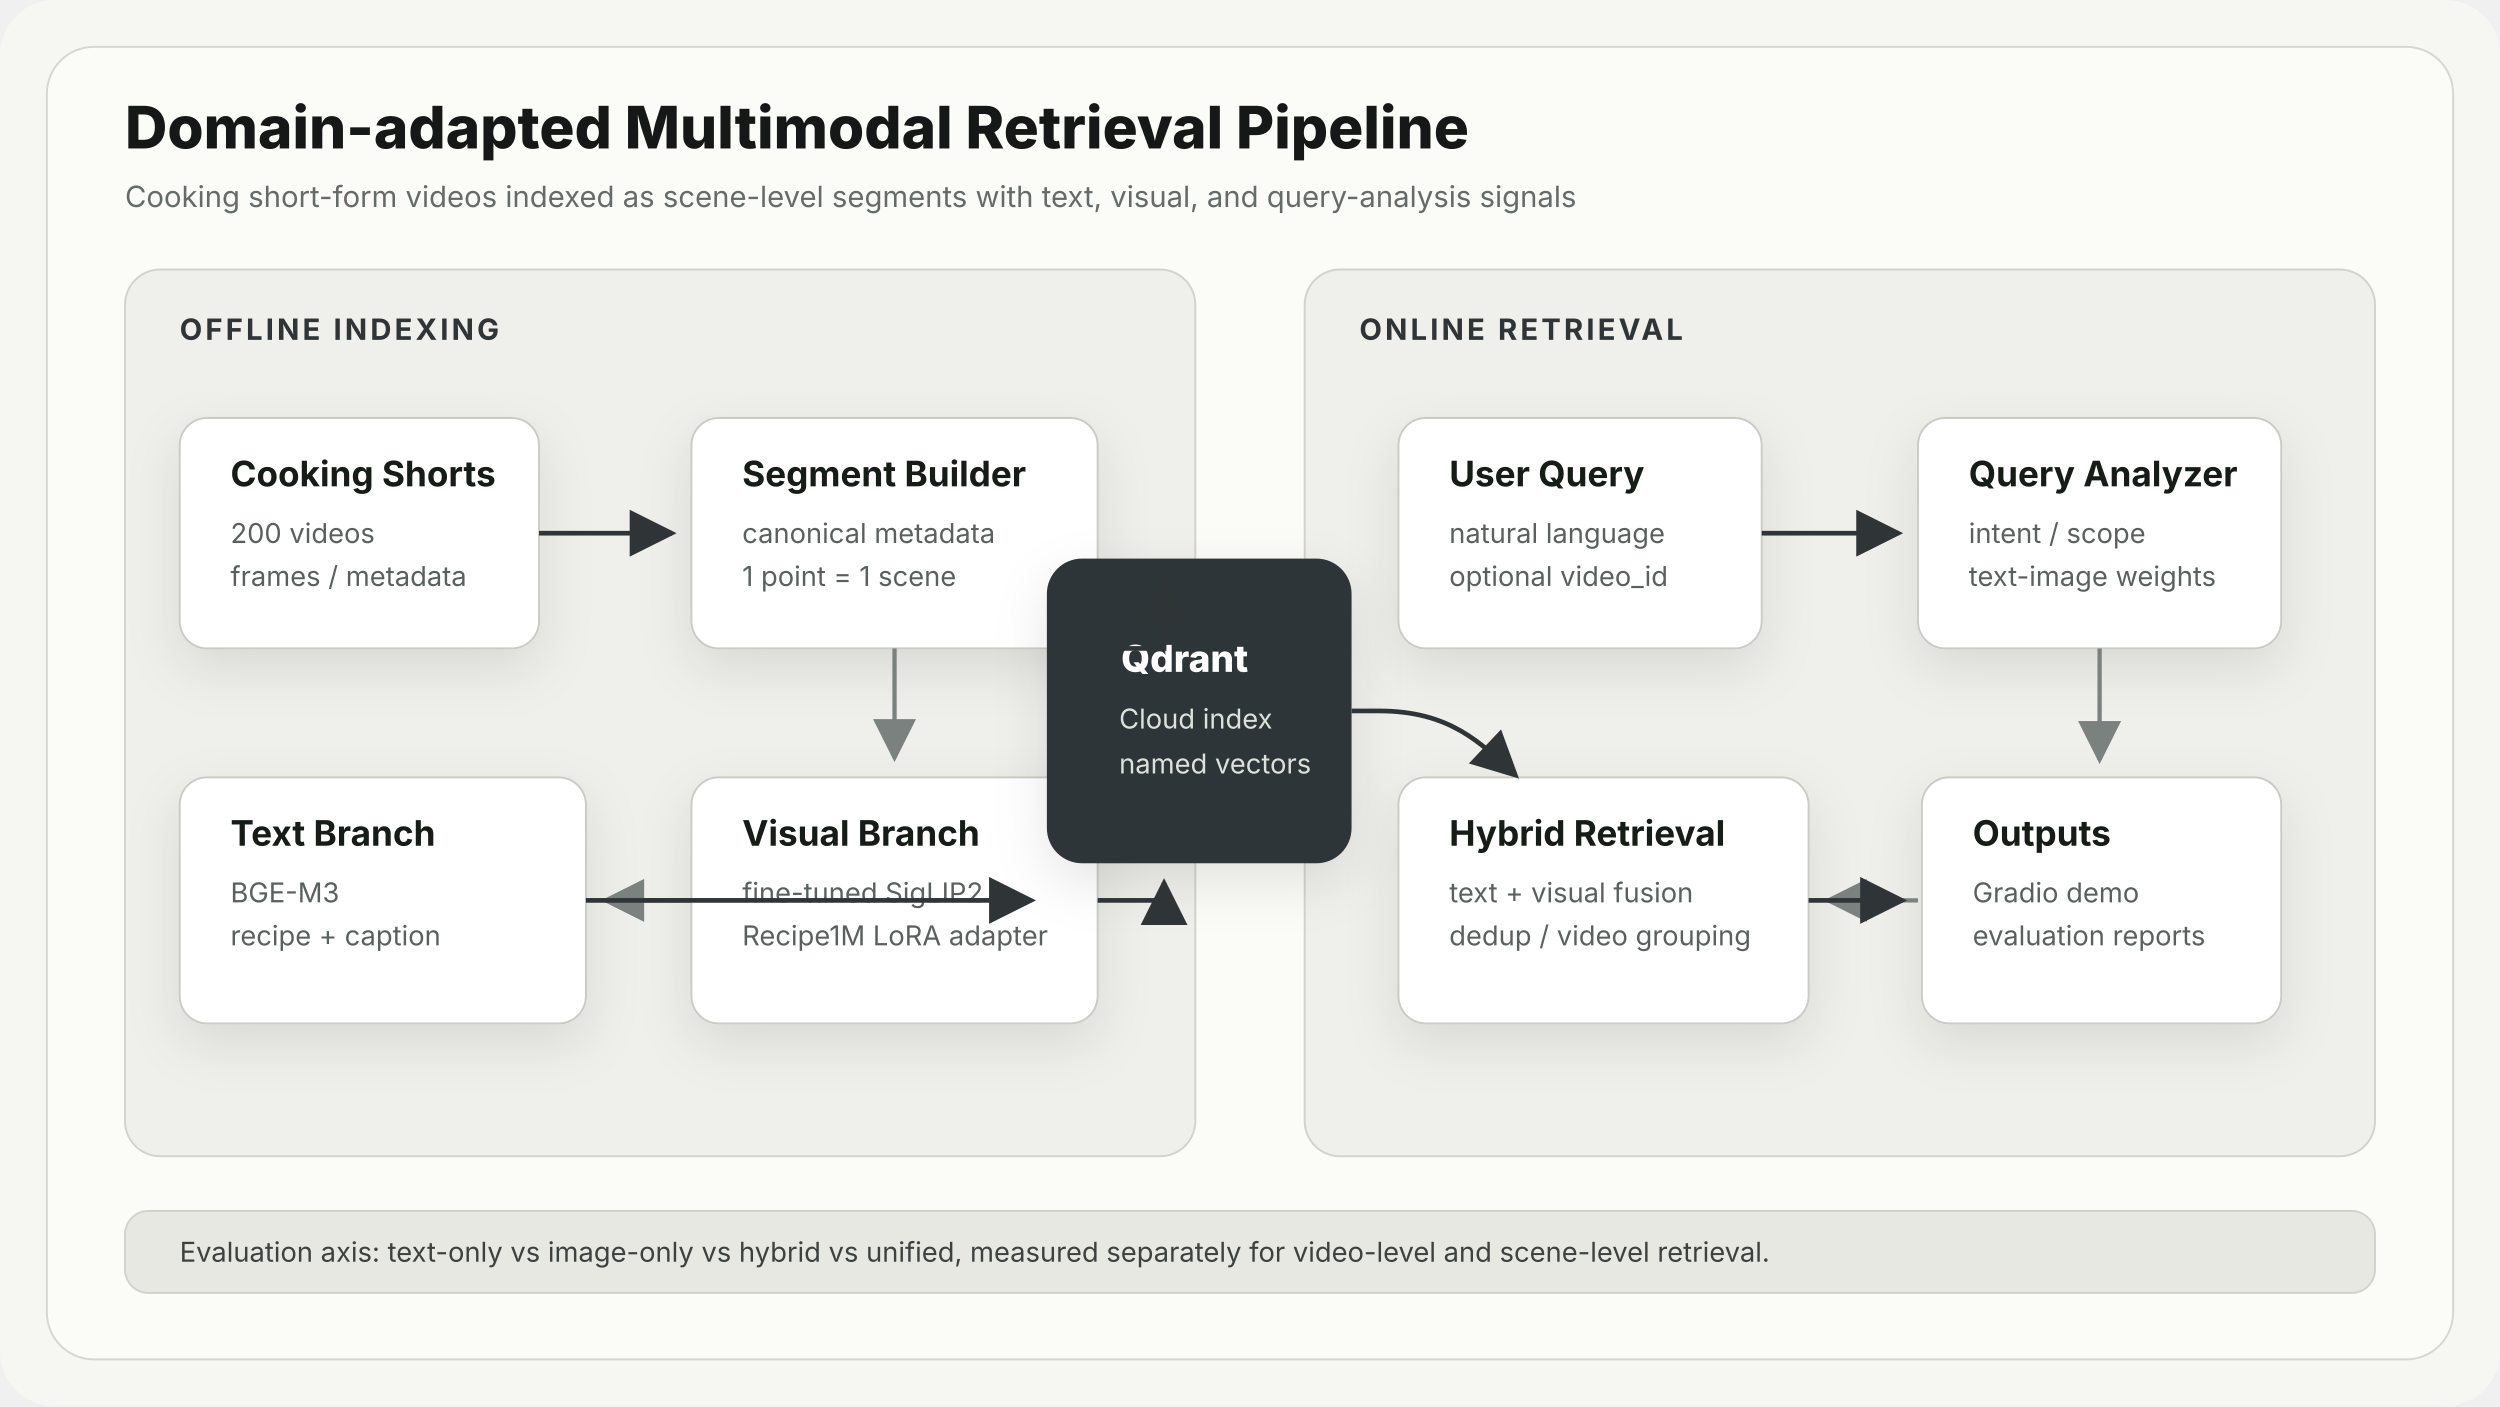
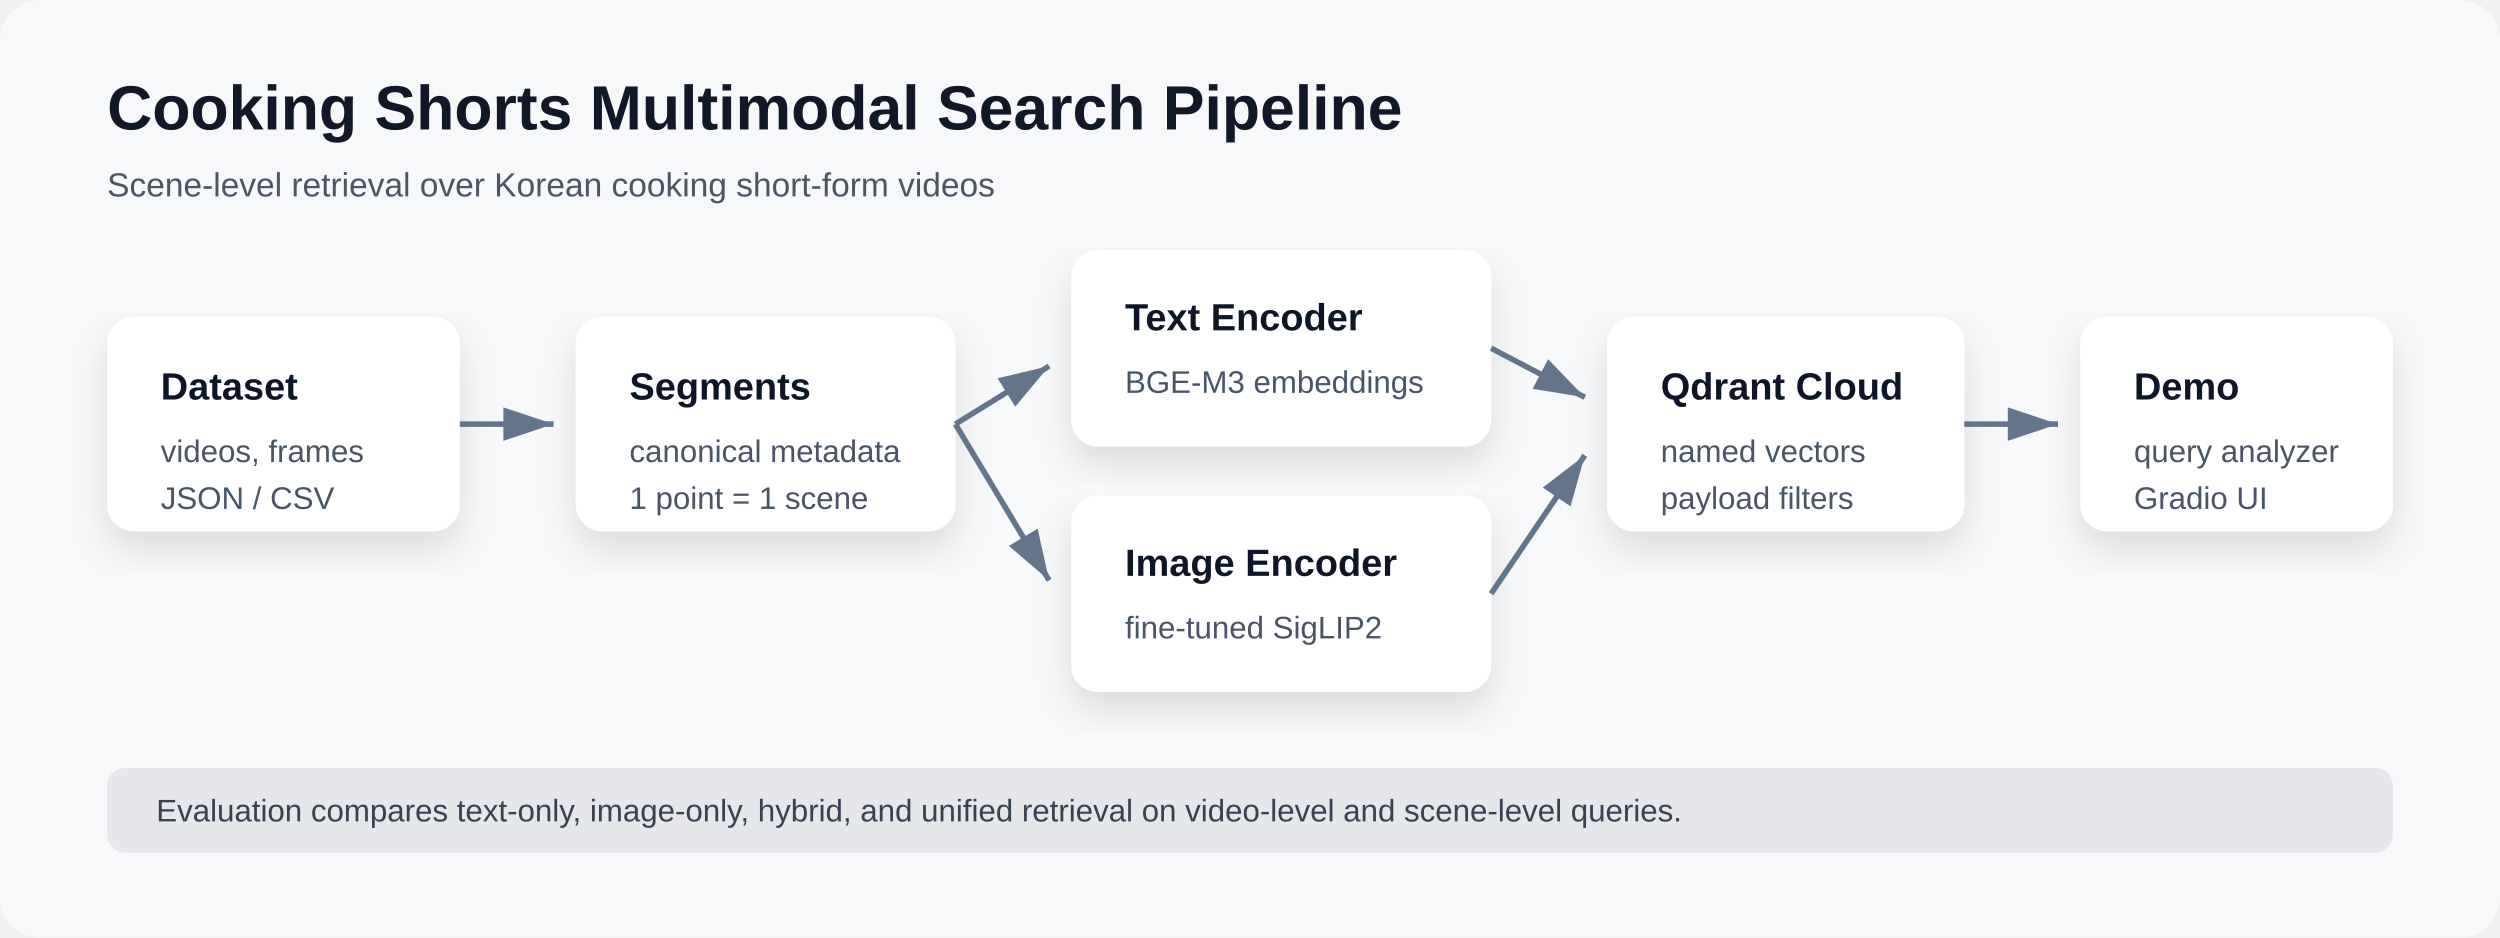
- <svg xmlns="http://www.w3.org/2000/svg" width="1280" height="720" viewBox="0 0 1280 720" fill="none">
-   <rect width="1280" height="720" rx="28" fill="#F6F6F3" />
-   <rect x="24" y="24" width="1232" height="672" rx="24" fill="#FBFBF8" stroke="#D7D7D0" />
+ <svg xmlns="http://www.w3.org/2000/svg" width="1120" height="420" viewBox="0 0 1120 420" fill="none">
+   <rect width="1120" height="420" rx="18" fill="#F7F8FA" />
+   <text x="48" y="58" fill="#111827" font-family="Arial, sans-serif" font-size="28" font-weight="700">Cooking Shorts Multimodal Search Pipeline</text>
+   <text x="48" y="88" fill="#4B5563" font-family="Arial, sans-serif" font-size="15">Scene-level retrieval over Korean cooking short-form videos</text>
  <defs>
-     <filter id="softShadow" x="-20%" y="-20%" width="140%" height="150%">
-       <feDropShadow dx="0" dy="10" stdDeviation="14" flood-color="#111111" flood-opacity="0.10" />
+     <filter id="shadow" x="-10%" y="-10%" width="120%" height="130%">
+       <feDropShadow dx="0" dy="8" stdDeviation="8" flood-color="#111827" flood-opacity="0.12" />
    </filter>
-     <marker id="arrowDark" markerWidth="12" markerHeight="12" refX="10" refY="6" orient="auto" markerUnits="strokeWidth">
-       <path d="M1 1L11 6L1 11V1Z" fill="#2F3437" />
-     </marker>
-     <marker id="arrowMuted" markerWidth="12" markerHeight="12" refX="10" refY="6" orient="auto" markerUnits="strokeWidth">
-       <path d="M1 1L11 6L1 11V1Z" fill="#7B817F" />
+     <marker id="arrow" markerWidth="10" markerHeight="10" refX="9" refY="3" orient="auto" markerUnits="strokeWidth">
+       <path d="M0,0 L0,6 L9,3 z" fill="#64748B" />
    </marker>
  </defs>
-   <text x="64" y="76" fill="#151817" font-family="Inter, Arial, sans-serif" font-size="30" font-weight="760">Domain-adapted Multimodal Retrieval Pipeline</text>
-   <text x="64" y="106" fill="#656B68" font-family="Inter, Arial, sans-serif" font-size="15">Cooking short-form videos indexed as scene-level segments with text, visual, and query-analysis signals</text>
-   <rect x="64" y="138" width="548" height="454" rx="18" fill="#EFEFEB" stroke="#D3D3CC" />
-   <text x="92" y="174" fill="#2F3437" font-family="Inter, Arial, sans-serif" font-size="15" font-weight="700" letter-spacing="1.6">OFFLINE INDEXING</text>
-   <rect x="668" y="138" width="548" height="454" rx="18" fill="#EFEFEB" stroke="#D3D3CC" />
-   <text x="696" y="174" fill="#2F3437" font-family="Inter, Arial, sans-serif" font-size="15" font-weight="700" letter-spacing="1.6">ONLINE RETRIEVAL</text>
-   <g filter="url(#softShadow)">
-     <rect x="92" y="214" width="184" height="118" rx="14" fill="#FFFFFF" stroke="#C9CBC5" />
-     <text x="118" y="249" fill="#171A19" font-family="Inter, Arial, sans-serif" font-size="18" font-weight="740">Cooking Shorts</text>
-     <text x="118" y="278" fill="#5A615E" font-family="Inter, Arial, sans-serif" font-size="14">200 videos</text>
-     <text x="118" y="300" fill="#5A615E" font-family="Inter, Arial, sans-serif" font-size="14">frames / metadata</text>
+   <g filter="url(#shadow)">
+     <rect x="48" y="142" width="158" height="96" rx="12" fill="#FFFFFF" />
+     <text x="72" y="179" fill="#111827" font-family="Arial, sans-serif" font-size="17" font-weight="700">Dataset</text>
+     <text x="72" y="207" fill="#475569" font-family="Arial, sans-serif" font-size="14">videos, frames</text>
+     <text x="72" y="228" fill="#475569" font-family="Arial, sans-serif" font-size="14">JSON / CSV</text>
  </g>
-   <g filter="url(#softShadow)">
-     <rect x="354" y="214" width="208" height="118" rx="14" fill="#FFFFFF" stroke="#C9CBC5" />
-     <text x="380" y="249" fill="#171A19" font-family="Inter, Arial, sans-serif" font-size="18" font-weight="740">Segment Builder</text>
-     <text x="380" y="278" fill="#5A615E" font-family="Inter, Arial, sans-serif" font-size="14">canonical metadata</text>
-     <text x="380" y="300" fill="#5A615E" font-family="Inter, Arial, sans-serif" font-size="14">1 point = 1 scene</text>
+   <g filter="url(#shadow)">
+     <rect x="258" y="142" width="170" height="96" rx="12" fill="#FFFFFF" />
+     <text x="282" y="179" fill="#111827" font-family="Arial, sans-serif" font-size="17" font-weight="700">Segments</text>
+     <text x="282" y="207" fill="#475569" font-family="Arial, sans-serif" font-size="14">canonical metadata</text>
+     <text x="282" y="228" fill="#475569" font-family="Arial, sans-serif" font-size="14">1 point = 1 scene</text>
  </g>
-   <g filter="url(#softShadow)">
-     <rect x="92" y="398" width="208" height="126" rx="14" fill="#FFFFFF" stroke="#C9CBC5" />
-     <text x="118" y="433" fill="#171A19" font-family="Inter, Arial, sans-serif" font-size="18" font-weight="740">Text Branch</text>
-     <text x="118" y="462" fill="#5A615E" font-family="Inter, Arial, sans-serif" font-size="14">BGE-M3</text>
-     <text x="118" y="484" fill="#5A615E" font-family="Inter, Arial, sans-serif" font-size="14">recipe + caption</text>
+   <g filter="url(#shadow)">
+     <rect x="480" y="112" width="188" height="88" rx="12" fill="#FFFFFF" />
+     <text x="504" y="148" fill="#111827" font-family="Arial, sans-serif" font-size="17" font-weight="700">Text Encoder</text>
+     <text x="504" y="176" fill="#475569" font-family="Arial, sans-serif" font-size="14">BGE-M3 embeddings</text>
  </g>
-   <g filter="url(#softShadow)">
-     <rect x="354" y="398" width="208" height="126" rx="14" fill="#FFFFFF" stroke="#C9CBC5" />
-     <text x="380" y="433" fill="#171A19" font-family="Inter, Arial, sans-serif" font-size="18" font-weight="740">Visual Branch</text>
-     <text x="380" y="462" fill="#5A615E" font-family="Inter, Arial, sans-serif" font-size="14">fine-tuned SigLIP2</text>
-     <text x="380" y="484" fill="#5A615E" font-family="Inter, Arial, sans-serif" font-size="14">Recipe1M LoRA adapter</text>
+   <g filter="url(#shadow)">
+     <rect x="480" y="222" width="188" height="88" rx="12" fill="#FFFFFF" />
+     <text x="504" y="258" fill="#111827" font-family="Arial, sans-serif" font-size="17" font-weight="700">Image Encoder</text>
+     <text x="504" y="286" fill="#475569" font-family="Arial, sans-serif" font-size="14">fine-tuned SigLIP2</text>
  </g>
-   <g filter="url(#softShadow)">
-     <rect x="536" y="286" width="156" height="156" rx="18" fill="#2F3437" />
-     <text x="574" y="344" fill="#FFFFFF" font-family="Inter, Arial, sans-serif" font-size="19" font-weight="760">Qdrant</text>
-     <text x="573" y="373" fill="#DDE1DD" font-family="Inter, Arial, sans-serif" font-size="14">Cloud index</text>
-     <text x="573" y="396" fill="#DDE1DD" font-family="Inter, Arial, sans-serif" font-size="14">named vectors</text>
+   <g filter="url(#shadow)">
+     <rect x="720" y="142" width="160" height="96" rx="12" fill="#FFFFFF" />
+     <text x="744" y="179" fill="#111827" font-family="Arial, sans-serif" font-size="17" font-weight="700">Qdrant Cloud</text>
+     <text x="744" y="207" fill="#475569" font-family="Arial, sans-serif" font-size="14">named vectors</text>
+     <text x="744" y="228" fill="#475569" font-family="Arial, sans-serif" font-size="14">payload filters</text>
  </g>
-   <g filter="url(#softShadow)">
-     <rect x="716" y="214" width="186" height="118" rx="14" fill="#FFFFFF" stroke="#C9CBC5" />
-     <text x="742" y="249" fill="#171A19" font-family="Inter, Arial, sans-serif" font-size="18" font-weight="740">User Query</text>
-     <text x="742" y="278" fill="#5A615E" font-family="Inter, Arial, sans-serif" font-size="14">natural language</text>
-     <text x="742" y="300" fill="#5A615E" font-family="Inter, Arial, sans-serif" font-size="14">optional video_id</text>
+   <g filter="url(#shadow)">
+     <rect x="932" y="142" width="140" height="96" rx="12" fill="#FFFFFF" />
+     <text x="956" y="179" fill="#111827" font-family="Arial, sans-serif" font-size="17" font-weight="700">Demo</text>
+     <text x="956" y="207" fill="#475569" font-family="Arial, sans-serif" font-size="14">query analyzer</text>
+     <text x="956" y="228" fill="#475569" font-family="Arial, sans-serif" font-size="14">Gradio UI</text>
  </g>
-   <g filter="url(#softShadow)">
-     <rect x="982" y="214" width="186" height="118" rx="14" fill="#FFFFFF" stroke="#C9CBC5" />
-     <text x="1008" y="249" fill="#171A19" font-family="Inter, Arial, sans-serif" font-size="18" font-weight="740">Query Analyzer</text>
-     <text x="1008" y="278" fill="#5A615E" font-family="Inter, Arial, sans-serif" font-size="14">intent / scope</text>
-     <text x="1008" y="300" fill="#5A615E" font-family="Inter, Arial, sans-serif" font-size="14">text-image weights</text>
-   </g>
-   <g filter="url(#softShadow)">
-     <rect x="716" y="398" width="210" height="126" rx="14" fill="#FFFFFF" stroke="#C9CBC5" />
-     <text x="742" y="433" fill="#171A19" font-family="Inter, Arial, sans-serif" font-size="18" font-weight="740">Hybrid Retrieval</text>
-     <text x="742" y="462" fill="#5A615E" font-family="Inter, Arial, sans-serif" font-size="14">text + visual fusion</text>
-     <text x="742" y="484" fill="#5A615E" font-family="Inter, Arial, sans-serif" font-size="14">dedup / video grouping</text>
-   </g>
-   <g filter="url(#softShadow)">
-     <rect x="984" y="398" width="184" height="126" rx="14" fill="#FFFFFF" stroke="#C9CBC5" />
-     <text x="1010" y="433" fill="#171A19" font-family="Inter, Arial, sans-serif" font-size="18" font-weight="740">Outputs</text>
-     <text x="1010" y="462" fill="#5A615E" font-family="Inter, Arial, sans-serif" font-size="14">Gradio demo</text>
-     <text x="1010" y="484" fill="#5A615E" font-family="Inter, Arial, sans-serif" font-size="14">evaluation reports</text>
-   </g>
-   <path d="M276 273H344" stroke="#2F3437" stroke-width="2.4" marker-end="url(#arrowDark)" />
-   <path d="M458 332V388" stroke="#7B817F" stroke-width="2.2" marker-end="url(#arrowMuted)" />
-   <path d="M354 461H310" stroke="#7B817F" stroke-width="2.2" marker-end="url(#arrowMuted)" />
-   <path d="M300 461H528" stroke="#2F3437" stroke-width="2.4" marker-end="url(#arrowDark)" />
-   <path d="M562 461H596V452" stroke="#2F3437" stroke-width="2.4" marker-end="url(#arrowDark)" />
-   <path d="M562 332H596V296" stroke="#2F3437" stroke-width="2.4" marker-end="url(#arrowDark)" />
-   <path d="M902 273H972" stroke="#2F3437" stroke-width="2.4" marker-end="url(#arrowDark)" />
-   <path d="M1075 332V389" stroke="#7B817F" stroke-width="2.2" marker-end="url(#arrowMuted)" />
-   <path d="M982 461H936" stroke="#7B817F" stroke-width="2.2" marker-end="url(#arrowMuted)" />
-   <path d="M692 364H706C742 364 758 380 776 397" stroke="#2F3437" stroke-width="2.4" marker-end="url(#arrowDark)" />
-   <path d="M926 461H974" stroke="#2F3437" stroke-width="2.4" marker-end="url(#arrowDark)" />
-   <rect x="64" y="620" width="1152" height="42" rx="12" fill="#E8E8E2" stroke="#D1D3CC" />
-   <text x="92" y="646" fill="#3D4240" font-family="Inter, Arial, sans-serif" font-size="14">Evaluation axis: text-only vs image-only vs hybrid vs unified, measured separately for video-level and scene-level retrieval.</text>
+   <line x1="206" y1="190" x2="248" y2="190" stroke="#64748B" stroke-width="2.5" marker-end="url(#arrow)" />
+   <line x1="428" y1="190" x2="470" y2="164" stroke="#64748B" stroke-width="2.5" marker-end="url(#arrow)" />
+   <line x1="428" y1="190" x2="470" y2="260" stroke="#64748B" stroke-width="2.5" marker-end="url(#arrow)" />
+   <line x1="668" y1="156" x2="710" y2="178" stroke="#64748B" stroke-width="2.5" marker-end="url(#arrow)" />
+   <line x1="668" y1="266" x2="710" y2="204" stroke="#64748B" stroke-width="2.5" marker-end="url(#arrow)" />
+   <line x1="880" y1="190" x2="922" y2="190" stroke="#64748B" stroke-width="2.5" marker-end="url(#arrow)" />
+   <rect x="48" y="344" width="1024" height="38" rx="8" fill="#E5E7EB" />
+   <text x="70" y="368" fill="#374151" font-family="Arial, sans-serif" font-size="14">Evaluation compares text-only, image-only, hybrid, and unified retrieval on video-level and scene-level queries.</text>
</svg>
